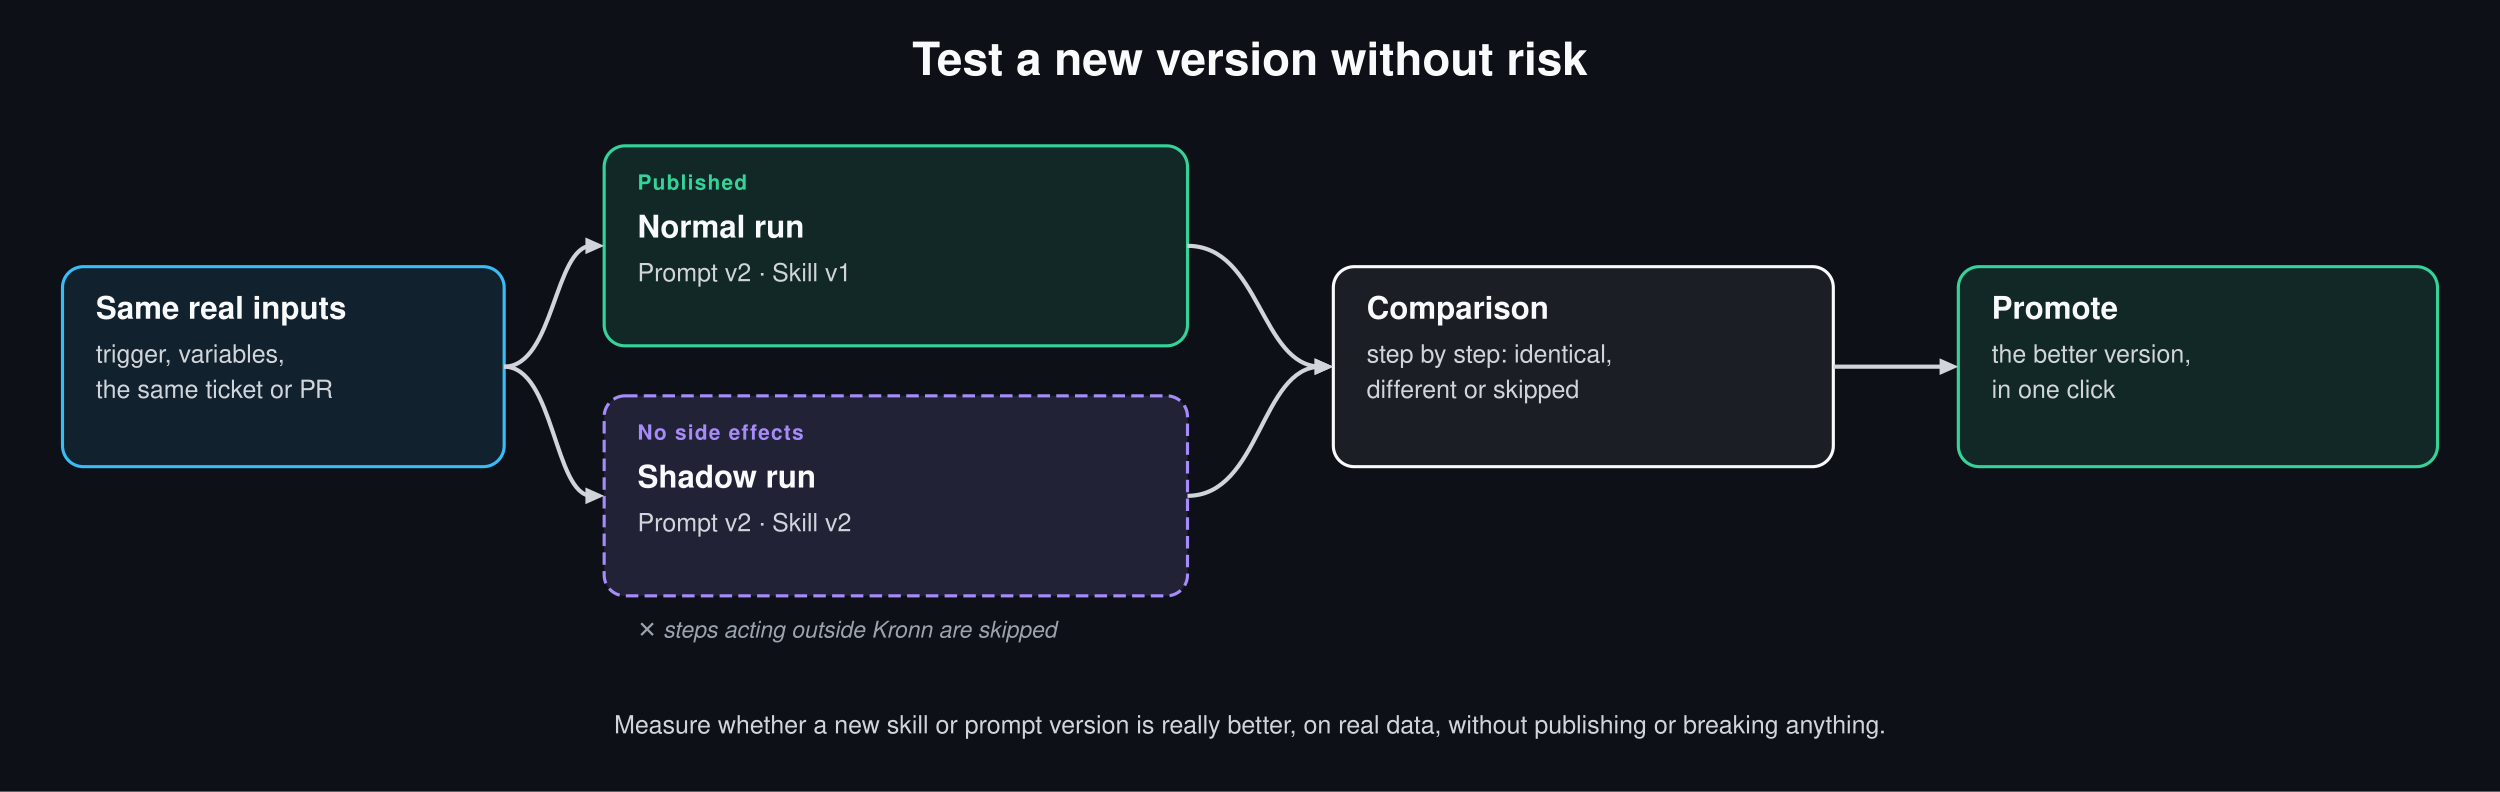
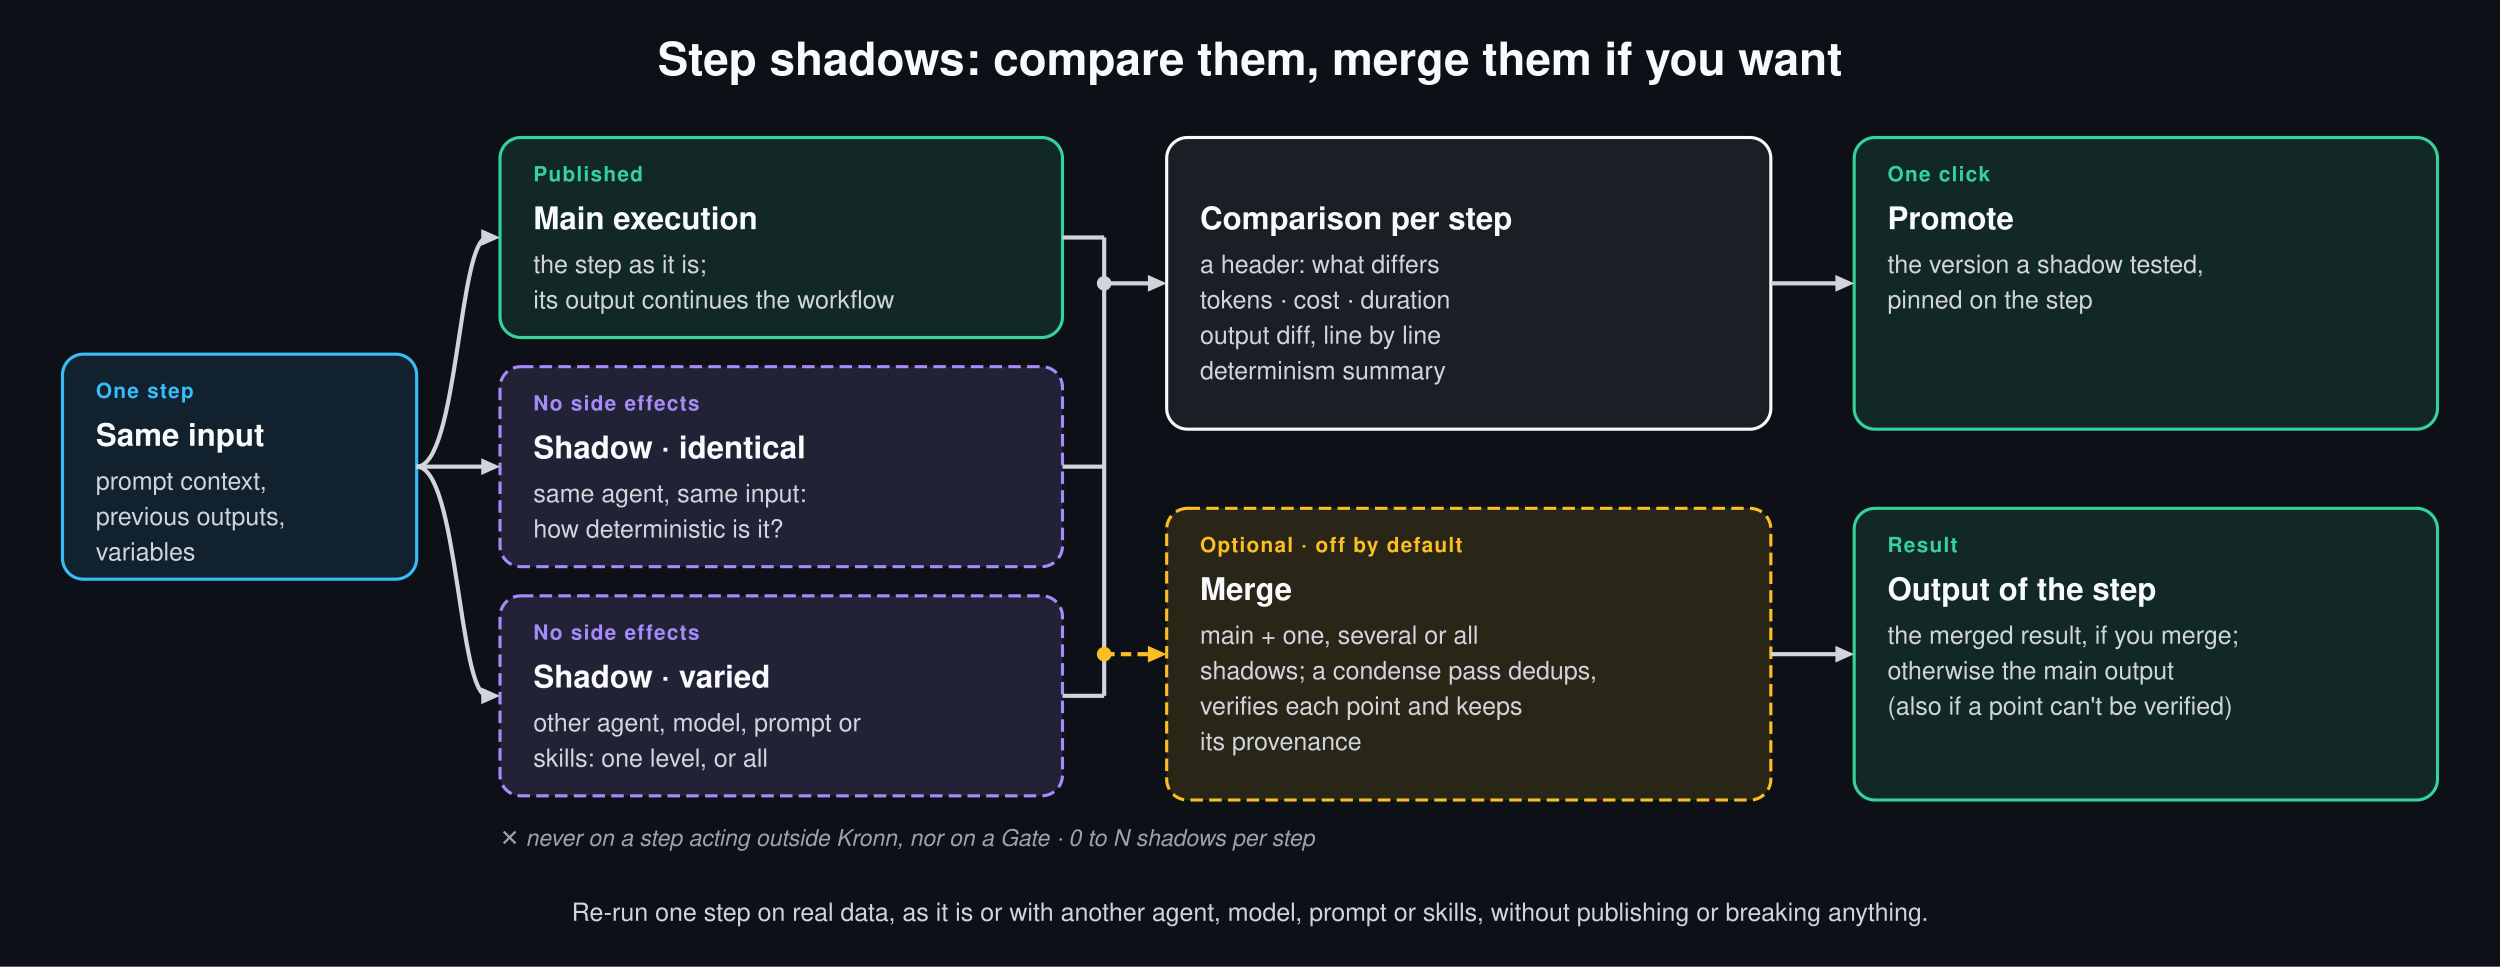
- <svg xmlns="http://www.w3.org/2000/svg" viewBox="0 0 1200 380" role="img" aria-labelledby="shadow-title shadow-desc" font-family="ui-sans-serif, system-ui, -apple-system, 'Segoe UI', Helvetica, Arial, sans-serif">
-   <rect x="0" y="0" width="1200" height="380" fill="#0d1117" />
+ <svg xmlns="http://www.w3.org/2000/svg" viewBox="0 0 1200 464" role="img" aria-labelledby="shadow-title shadow-desc" font-family="ui-sans-serif, system-ui, -apple-system, 'Segoe UI', Helvetica, Arial, sans-serif">
+   <rect x="0" y="0" width="1200" height="464" fill="#0d1117" />
  <style>
    .title  { font-size: 22px; font-weight: 700; fill: #f9fafb; }
    .label  { font-size: 15px; font-weight: 700; fill: #f9fafb; }
    .small  { font-size: 12px; fill: #d1d5db; }
    .tiny   { font-size: 11px; fill: #9ca3af; font-style: italic; }
    .kind   { font-size: 10px; font-weight: 700; letter-spacing: 0.06em; text-transform: uppercase; }
    .loop   { font-size: 11px; font-weight: 600; fill: #f87171; }
    .chip   { font-size: 12px; font-weight: 600; fill: #f9fafb; }
  </style>
-   <text x="600" y="36" text-anchor="middle" class="title">Test a new version without risk</text>
-   <g role="group" aria-label="Same real inputs">
-     <rect x="30" y="128" width="212" height="96" rx="10" fill="#38bdf8" fill-opacity="0.10" stroke="#38bdf8" stroke-width="1.5" />
-     <text x="46" y="153" class="label">Same real inputs</text>
-     <text x="46" y="174" class="small">trigger, variables,</text>
-     <text x="46" y="191" class="small">the same ticket or PR</text>
+   <text x="600" y="36" text-anchor="middle" class="title">Step shadows: compare them, merge them if you want</text>
+   <g role="group" aria-label="One step: same input">
+     <rect x="30" y="170" width="170" height="108" rx="10" fill="#38bdf8" fill-opacity="0.10" stroke="#38bdf8" stroke-width="1.5" />
+     <text x="46" y="191" class="kind" fill="#38bdf8">One step</text>
+     <text x="46" y="214" class="label">Same input</text>
+     <text x="46" y="235" class="small">prompt context,</text>
+     <text x="46" y="252" class="small">previous outputs,</text>
+     <text x="46" y="269" class="small">variables</text>
  </g>
-   <g role="group" aria-label="Normal run, published: Prompt v2 and Skill v1">
-     <rect x="290" y="70" width="280" height="96" rx="10" fill="#34d399" fill-opacity="0.12" stroke="#34d399" stroke-width="1.5" />
-     <text x="306" y="91" class="kind" fill="#34d399">Published</text>
-     <text x="306" y="114" class="label">Normal run</text>
-     <text x="306" y="135" class="small">Prompt v2 · Skill v1</text>
+   <g role="group" aria-label="Main execution, published">
+     <rect x="240" y="66" width="270" height="96" rx="10" fill="#34d399" fill-opacity="0.12" stroke="#34d399" stroke-width="1.5" />
+     <text x="256" y="87" class="kind" fill="#34d399">Published</text>
+     <text x="256" y="110" class="label">Main execution</text>
+     <text x="256" y="131" class="small">the step as it is;</text>
+     <text x="256" y="148" class="small">its output continues the workflow</text>
  </g>
-   <g role="group" aria-label="Shadow run, no side effects: Prompt v2 and Skill v2">
-     <rect x="290" y="190" width="280" height="96" rx="10" fill="#a78bfa" fill-opacity="0.14" stroke="#a78bfa" stroke-width="1.5" stroke-dasharray="6 3" />
-     <text x="306" y="211" class="kind" fill="#a78bfa">No side effects</text>
-     <text x="306" y="234" class="label">Shadow run</text>
-     <text x="306" y="255" class="small">Prompt v2 · Skill v2</text>
+   <g role="group" aria-label="Identical shadow, no side effects">
+     <rect x="240" y="176" width="270" height="96" rx="10" fill="#a78bfa" fill-opacity="0.14" stroke="#a78bfa" stroke-width="1.5" stroke-dasharray="6 3" />
+     <text x="256" y="197" class="kind" fill="#a78bfa">No side effects</text>
+     <text x="256" y="220" class="label">Shadow · identical</text>
+     <text x="256" y="241" class="small">same agent, same input:</text>
+     <text x="256" y="258" class="small">how deterministic is it?</text>
  </g>
-   <text x="306" y="306" class="tiny">✕ steps acting outside Kronn are skipped</text>
-   <g role="group" aria-label="Side-by-side comparison">
-     <rect x="640" y="128" width="240" height="96" rx="10" fill="#f9fafb" fill-opacity="0.06" stroke="#f9fafb" stroke-width="1.5" />
-     <text x="656" y="153" class="label">Comparison</text>
-     <text x="656" y="174" class="small">step by step: identical,</text>
-     <text x="656" y="191" class="small">different or skipped</text>
+   <g role="group" aria-label="Varied shadow, no side effects">
+     <rect x="240" y="286" width="270" height="96" rx="10" fill="#a78bfa" fill-opacity="0.14" stroke="#a78bfa" stroke-width="1.5" stroke-dasharray="6 3" />
+     <text x="256" y="307" class="kind" fill="#a78bfa">No side effects</text>
+     <text x="256" y="330" class="label">Shadow · varied</text>
+     <text x="256" y="351" class="small">other agent, model, prompt or</text>
+     <text x="256" y="368" class="small">skills: one level, or all</text>
  </g>
-   <g role="group" aria-label="Promote the better version in one click">
-     <rect x="940" y="128" width="230" height="96" rx="10" fill="#34d399" fill-opacity="0.12" stroke="#34d399" stroke-width="1.5" />
-     <text x="956" y="153" class="label">Promote</text>
-     <text x="956" y="174" class="small">the better version,</text>
-     <text x="956" y="191" class="small">in one click</text>
+   <g role="group" aria-label="Per-step comparison">
+     <rect x="560" y="66" width="290" height="140" rx="10" fill="#f9fafb" fill-opacity="0.06" stroke="#f9fafb" stroke-width="1.5" />
+     <text x="576" y="110" class="label">Comparison per step</text>
+     <text x="576" y="131" class="small">a header: what differs</text>
+     <text x="576" y="148" class="small">tokens · cost · duration</text>
+     <text x="576" y="165" class="small">output diff, line by line</text>
+     <text x="576" y="182" class="small">determinism summary</text>
  </g>
+   <g role="group" aria-label="Optional merge">
+     <rect x="560" y="244" width="290" height="140" rx="10" fill="#fbbf24" fill-opacity="0.12" stroke="#fbbf24" stroke-width="1.5" stroke-dasharray="6 3" />
+     <text x="576" y="265" class="kind" fill="#fbbf24">Optional · off by default</text>
+     <text x="576" y="288" class="label">Merge</text>
+     <text x="576" y="309" class="small">main + one, several or all</text>
+     <text x="576" y="326" class="small">shadows; a condense pass dedups,</text>
+     <text x="576" y="343" class="small">verifies each point and keeps</text>
+     <text x="576" y="360" class="small">its provenance</text>
+   </g>
+   <g role="group" aria-label="Promote the tested version in one click">
+     <rect x="890" y="66" width="280" height="140" rx="10" fill="#34d399" fill-opacity="0.12" stroke="#34d399" stroke-width="1.5" />
+     <text x="906" y="87" class="kind" fill="#34d399">One click</text>
+     <text x="906" y="110" class="label">Promote</text>
+     <text x="906" y="131" class="small">the version a shadow tested,</text>
+     <text x="906" y="148" class="small">pinned on the step</text>
+   </g>
+   <g role="group" aria-label="Step output">
+     <rect x="890" y="244" width="280" height="140" rx="10" fill="#34d399" fill-opacity="0.12" stroke="#34d399" stroke-width="1.5" />
+     <text x="906" y="265" class="kind" fill="#34d399">Result</text>
+     <text x="906" y="288" class="label">Output of the step</text>
+     <text x="906" y="309" class="small">the merged result, if you merge;</text>
+     <text x="906" y="326" class="small">otherwise the main output</text>
+     <text x="906" y="343" class="small">(also if a point can't be verified)</text>
+   </g>
+   <text x="240" y="406" class="tiny">✕ never on a step acting outside Kronn, nor on a Gate · 0 to N shadows per step</text>
  <g aria-hidden="true">
-     <path d="M 242 176 C 266 176 266 118 284 118" stroke="#d1d5db" stroke-width="2" fill="none" />
-     <polygon points="290,118 281,114 281,122" fill="#d1d5db" />
-     <path d="M 242 176 C 266 176 266 238 284 238" stroke="#d1d5db" stroke-width="2" fill="none" />
-     <polygon points="290,238 281,234 281,242" fill="#d1d5db" />
-     <path d="M 570 118 C 605 118 605 176 634 176" stroke="#d1d5db" stroke-width="2" fill="none" />
-     <polygon points="640,176 631,172 631,180" fill="#d1d5db" />
-     <path d="M 570 238 C 605 238 605 176 634 176" stroke="#d1d5db" stroke-width="2" fill="none" />
-     <polygon points="640,176 631,172 631,180" fill="#d1d5db" />
-     <path d="M 880 176 L 934 176" stroke="#d1d5db" stroke-width="2" fill="none" />
-     <polygon points="940,176 931,172 931,180" fill="#d1d5db" />
+     <path d="M 200 224 C 220 224 220 114 234 114" stroke="#d1d5db" stroke-width="2" fill="none" />
+     <polygon points="240,114 231,110 231,118" fill="#d1d5db" />
+     <path d="M 200 224 L 234 224" stroke="#d1d5db" stroke-width="2" fill="none" />
+     <polygon points="240,224 231,220 231,228" fill="#d1d5db" />
+     <path d="M 200 224 C 220 224 220 334 234 334" stroke="#d1d5db" stroke-width="2" fill="none" />
+     <polygon points="240,334 231,330 231,338" fill="#d1d5db" />
+     <path d="M 510 114 L 530 114 M 510 224 L 530 224 M 510 334 L 530 334 M 530 114 L 530 334" stroke="#d1d5db" stroke-width="2" fill="none" />
+     <circle cx="530" cy="136" r="3.5" fill="#d1d5db" />
+     <circle cx="530" cy="314" r="3.5" fill="#fbbf24" />
+     <path d="M 530 136 L 554 136" stroke="#d1d5db" stroke-width="2" fill="none" />
+     <polygon points="560,136 551,132 551,140" fill="#d1d5db" />
+     <path d="M 530 314 L 554 314" stroke="#fbbf24" stroke-width="2" fill="none" stroke-dasharray="5 3" />
+     <polygon points="560,314 551,310 551,318" fill="#fbbf24" />
+     <path d="M 850 136 L 884 136" stroke="#d1d5db" stroke-width="2" fill="none" />
+     <polygon points="890,136 881,132 881,140" fill="#d1d5db" />
+     <path d="M 850 314 L 884 314" stroke="#d1d5db" stroke-width="2" fill="none" />
+     <polygon points="890,314 881,310 881,318" fill="#d1d5db" />
  </g>
-   <text x="600" y="352" text-anchor="middle" class="small">
-     Measure whether a new skill or prompt version is really better, on real data, without publishing or breaking anything.
+   <text x="600" y="442" text-anchor="middle" class="small">
+     Re-run one step on real data, as it is or with another agent, model, prompt or skills, without publishing or breaking anything.
  </text>
</svg>
